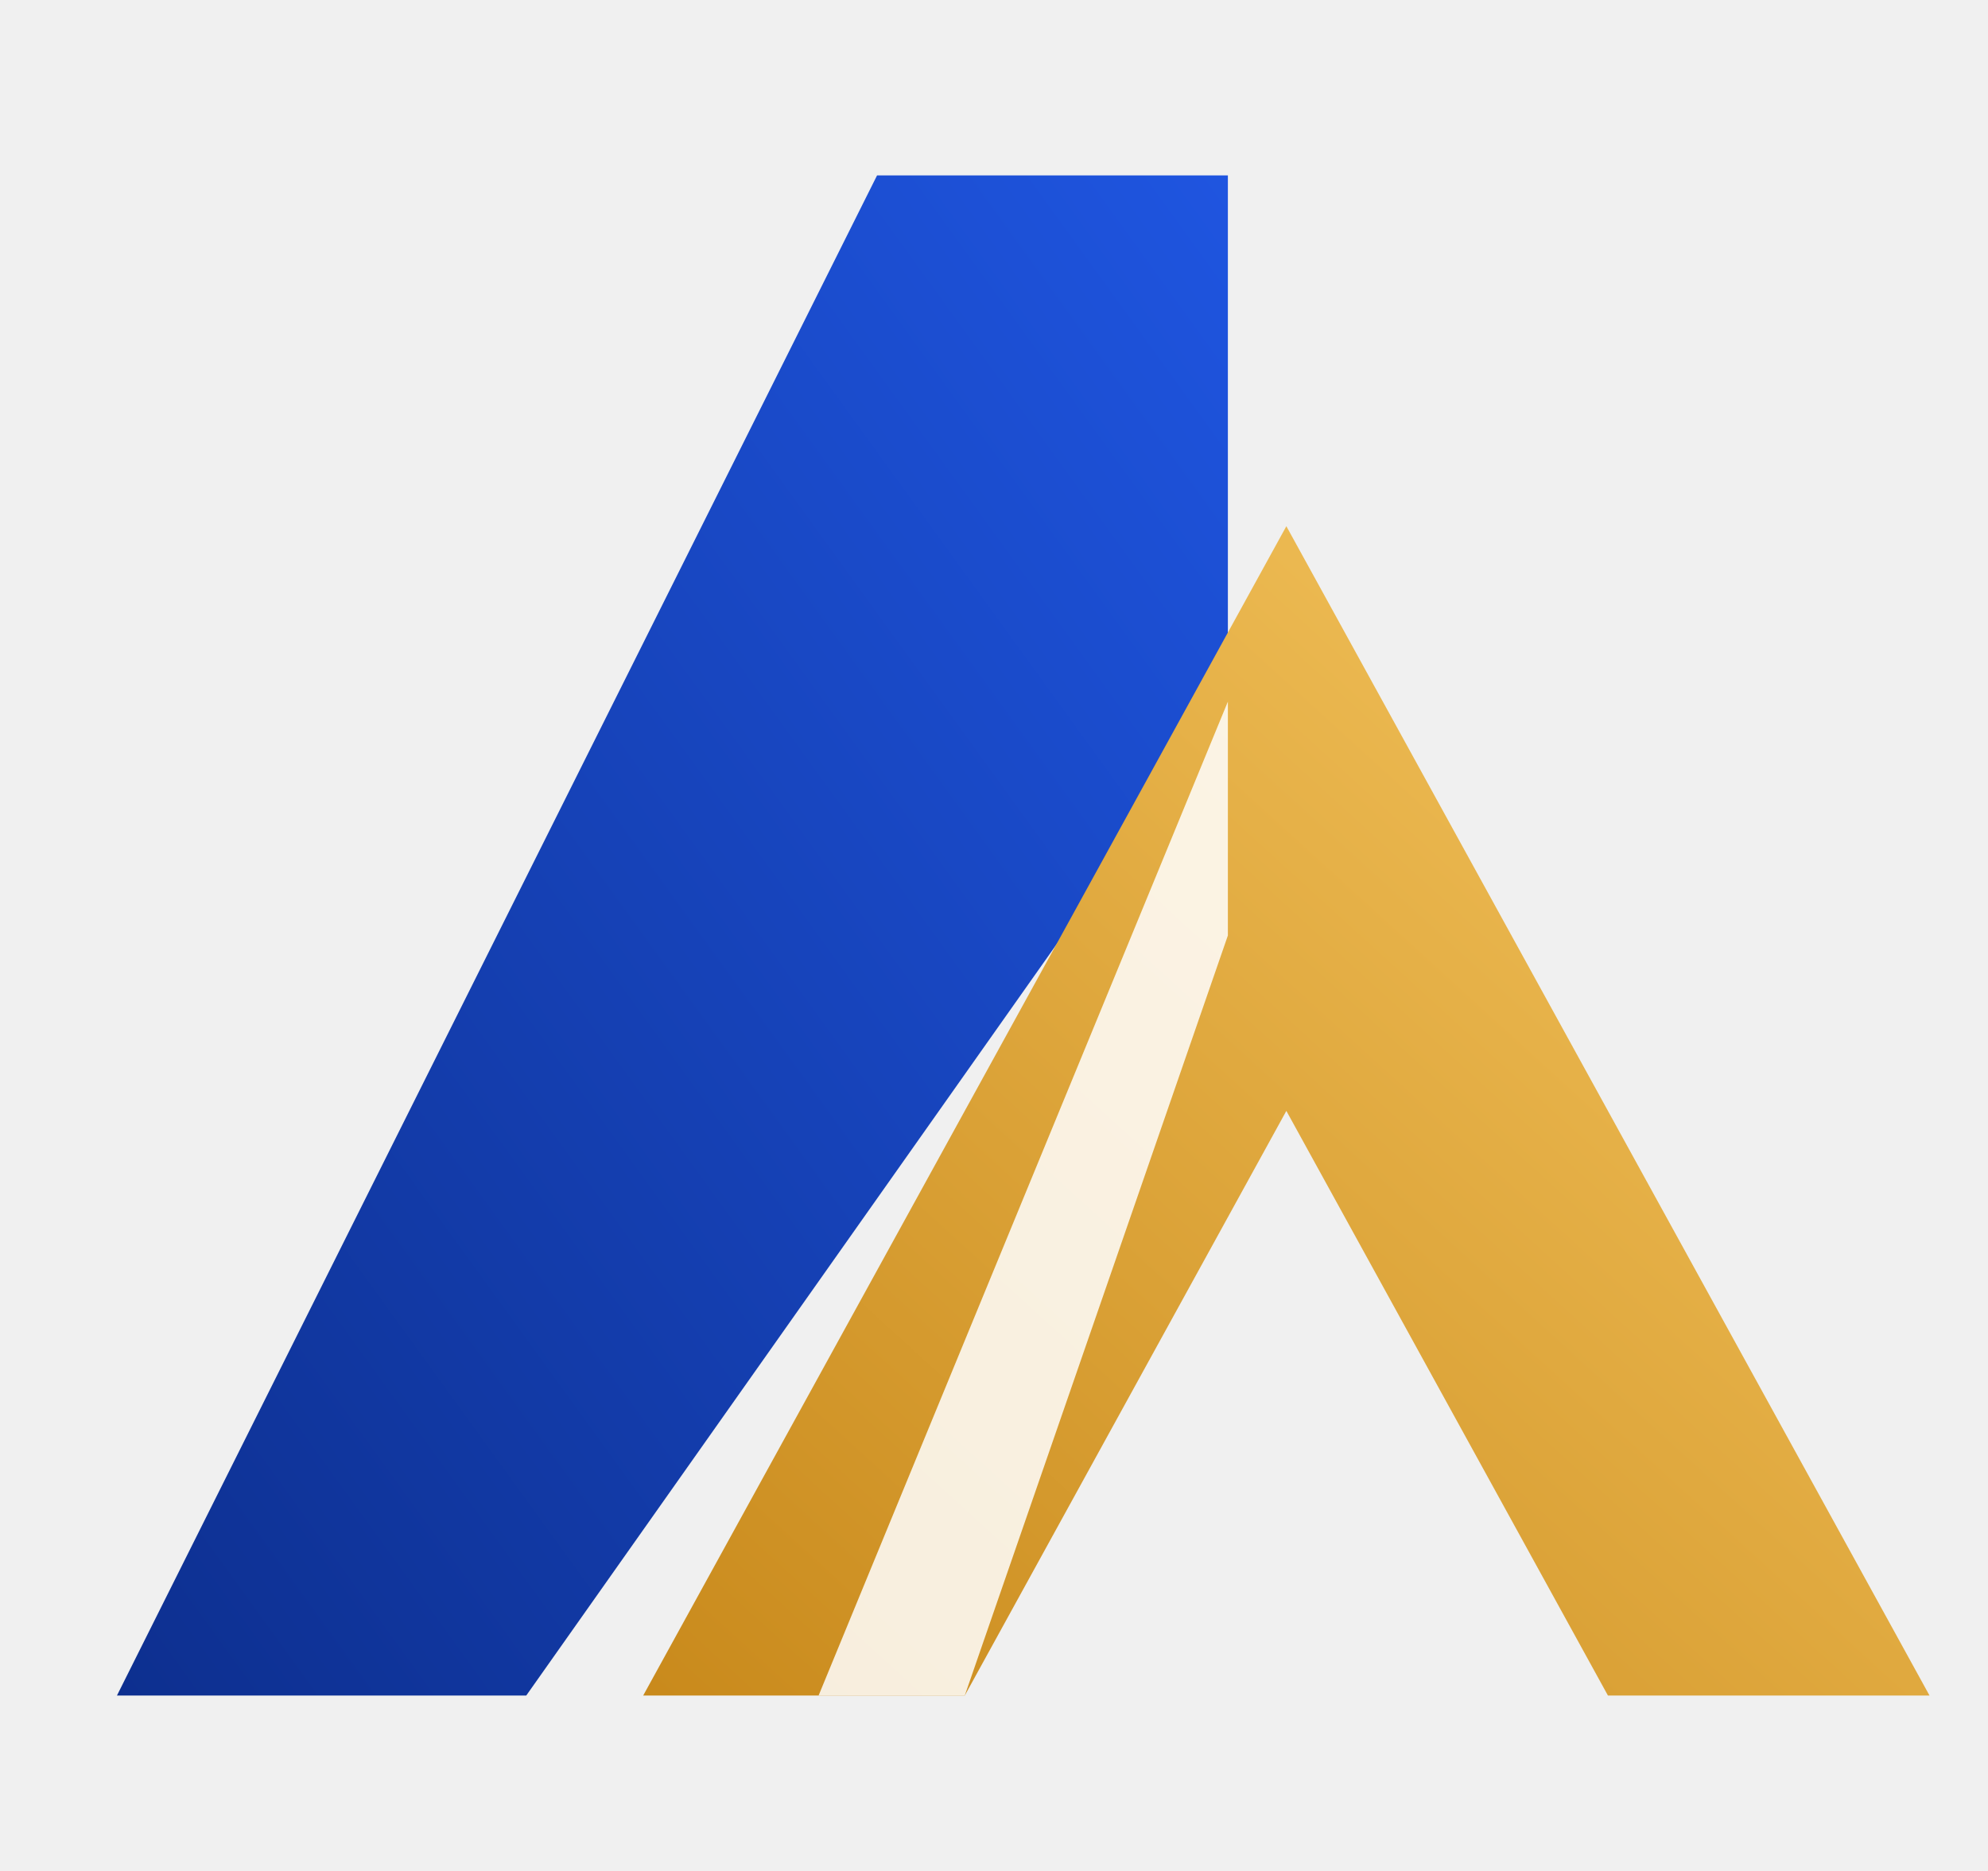
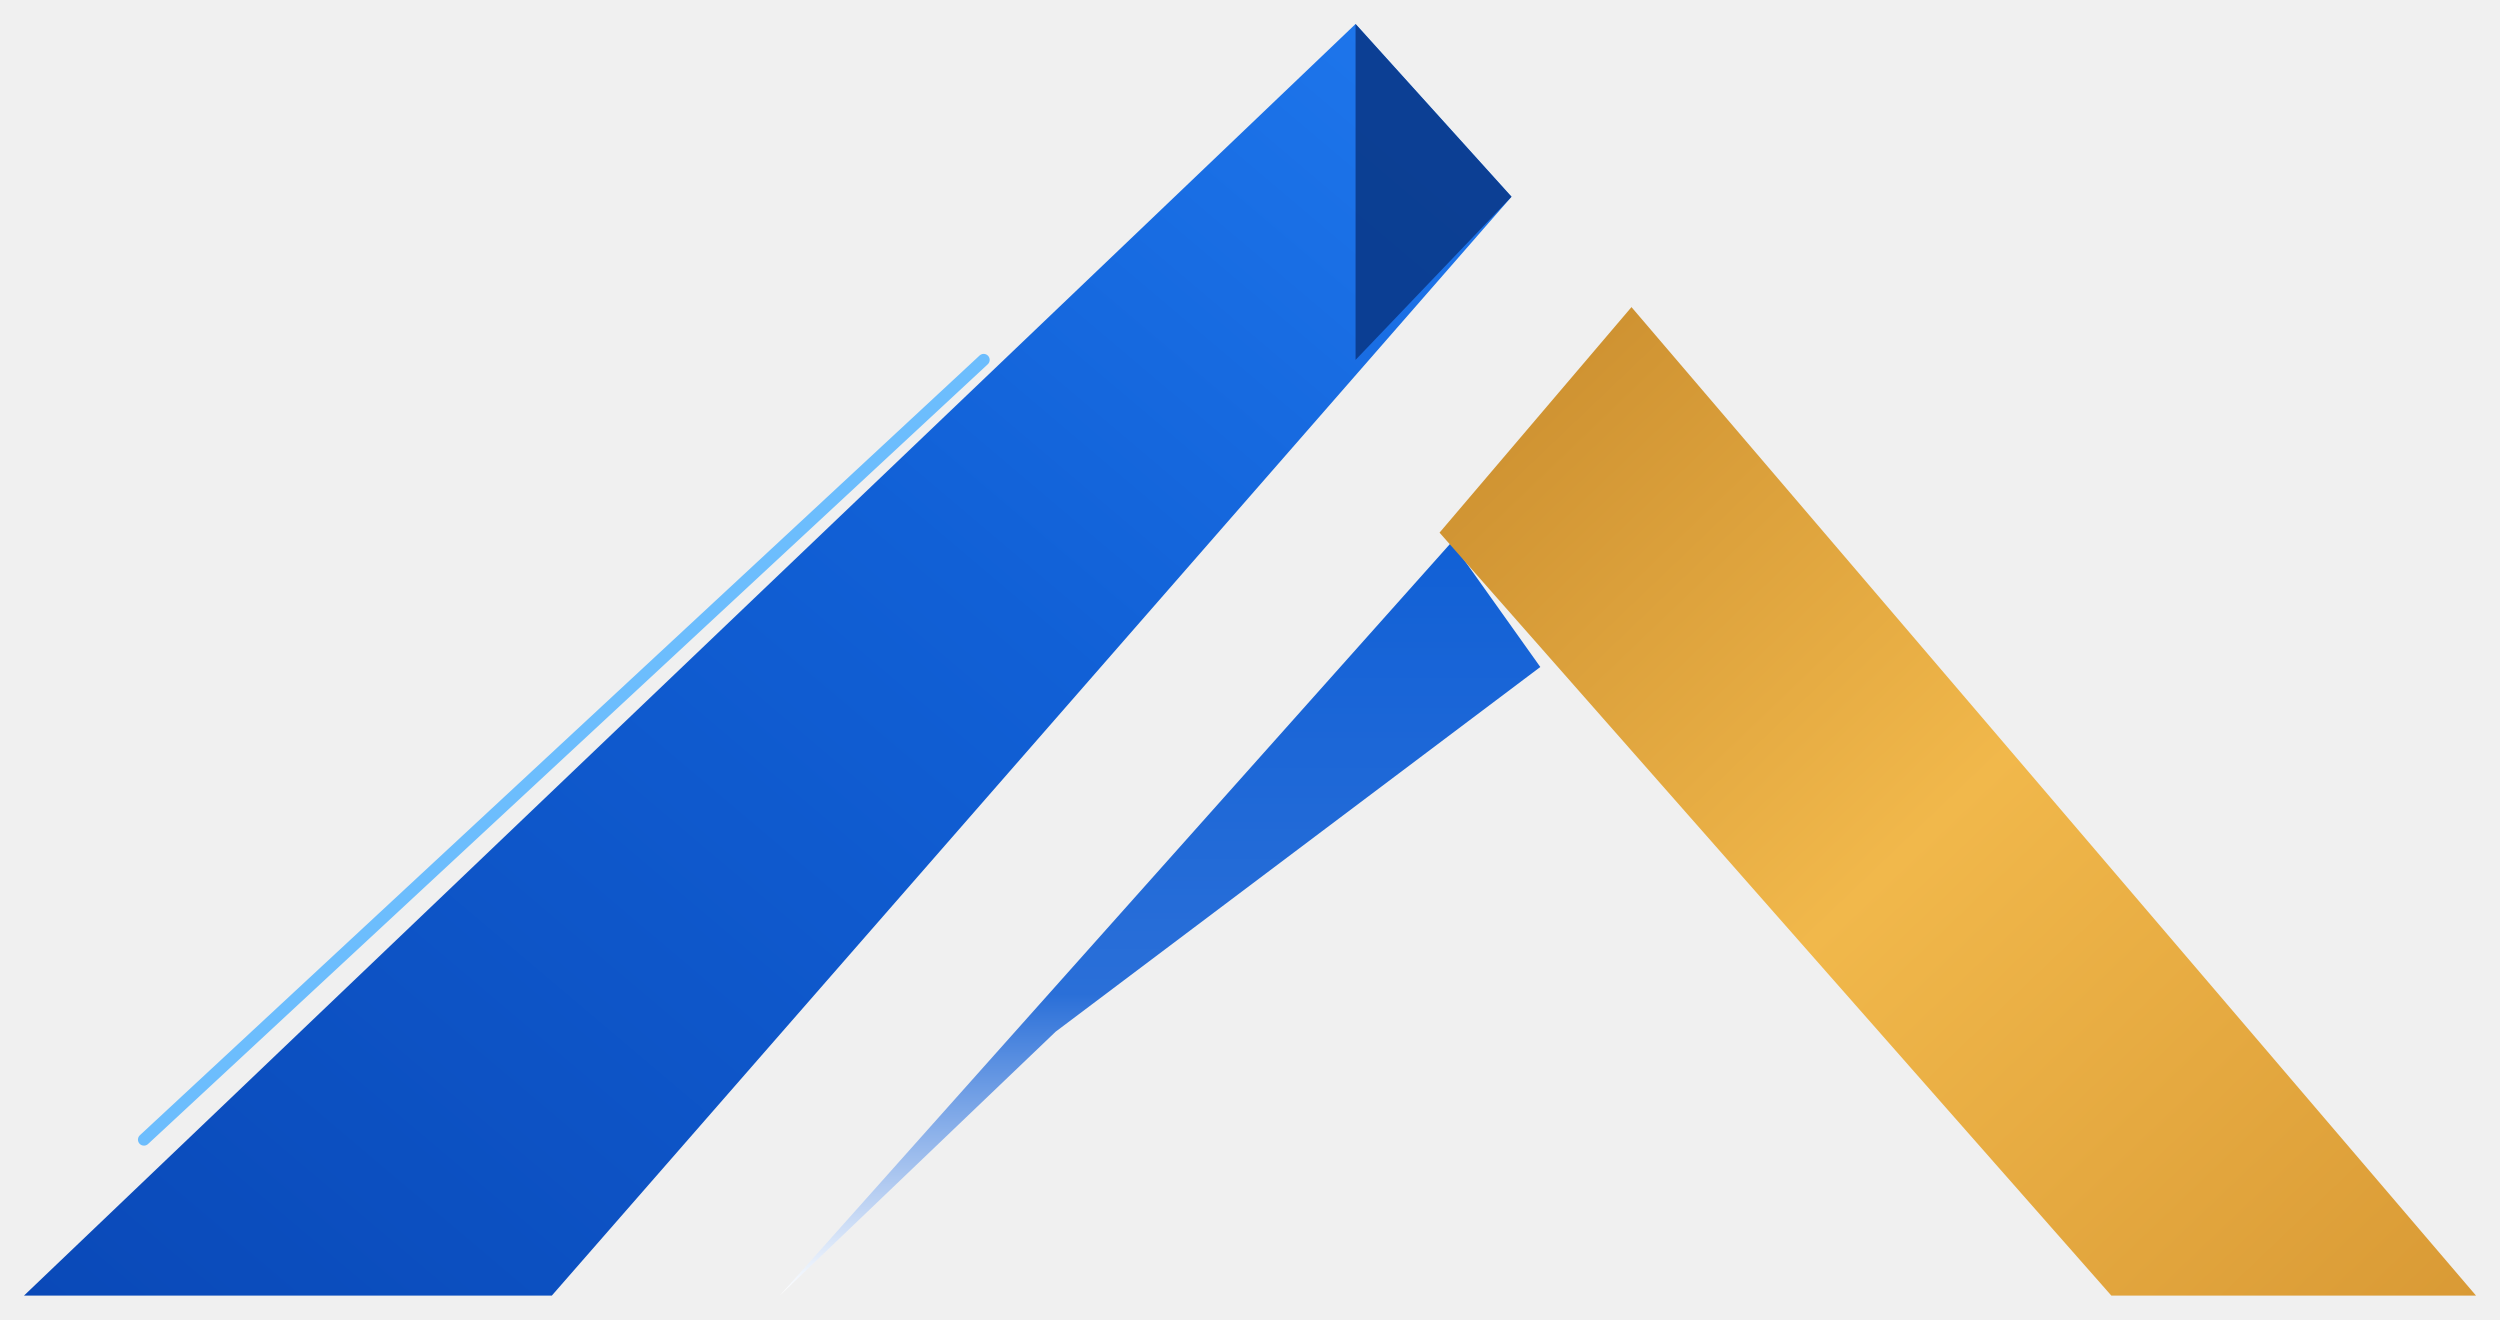
- <svg xmlns="http://www.w3.org/2000/svg" viewBox="0 0 68 64" role="img" aria-label="Vértice">
+ <svg xmlns="http://www.w3.org/2000/svg" viewBox="60 40 1042 550" role="img" aria-label="Vértice">
  <defs>
-     <linearGradient id="b" x1="0" y1="1" x2="1" y2="0">
-       <stop offset="0" stop-color="#0d2f8f" />
-       <stop offset="1" stop-color="#1f55e0" />
+     <linearGradient id="ab" x1="0" y1="1" x2="1" y2="0">
+       <stop offset="0" stop-color="#0a49b8" />
+       <stop offset=".6" stop-color="#1160d6" />
+       <stop offset="1" stop-color="#1f78ee" />
    </linearGradient>
-     <linearGradient id="g" x1="0" y1="1" x2="1" y2="0">
-       <stop offset="0" stop-color="#c98a1c" />
-       <stop offset="1" stop-color="#f7c862" />
+     <linearGradient id="ag" x1="0" y1="0" x2="1" y2="1">
+       <stop offset="0" stop-color="#c78a2c" />
+       <stop offset=".5" stop-color="#f1b84b" />
+       <stop offset="1" stop-color="#d99a35" />
+     </linearGradient>
+     <linearGradient id="as" x1="0" y1="0" x2="0" y2="1">
+       <stop offset="0" stop-color="#1160d6" />
+       <stop offset=".6" stop-color="#2a6fd8" />
+       <stop offset="1" stop-color="#ffffff" />
    </linearGradient>
  </defs>
-   <polygon points="4,58 30,6 42,6 42,24 18,58" fill="url(#b)" />
-   <polygon points="22,58 44,18 66,58 55,58 44,38 33,58" fill="url(#g)" />
-   <polygon points="42,24 42,32 33,58 28,58" fill="#ffffff" fill-opacity=".85" />
+   <polygon points="70,580 625,50 690,122 290,580" fill="url(#ab)" />
+   <polygon points="625,50 690,122 625,190" fill="#08327f" fill-opacity=".8" />
+   <line x1="120" y1="515" x2="470" y2="190" stroke="#55b4ff" stroke-width="5" stroke-linecap="round" opacity=".85" />
+   <polygon points="665,266 702,318 500,470 385,580" fill="url(#as)" />
+   <polygon points="740,168 1092,580 940,580 660,262" fill="url(#ag)" />
</svg>
